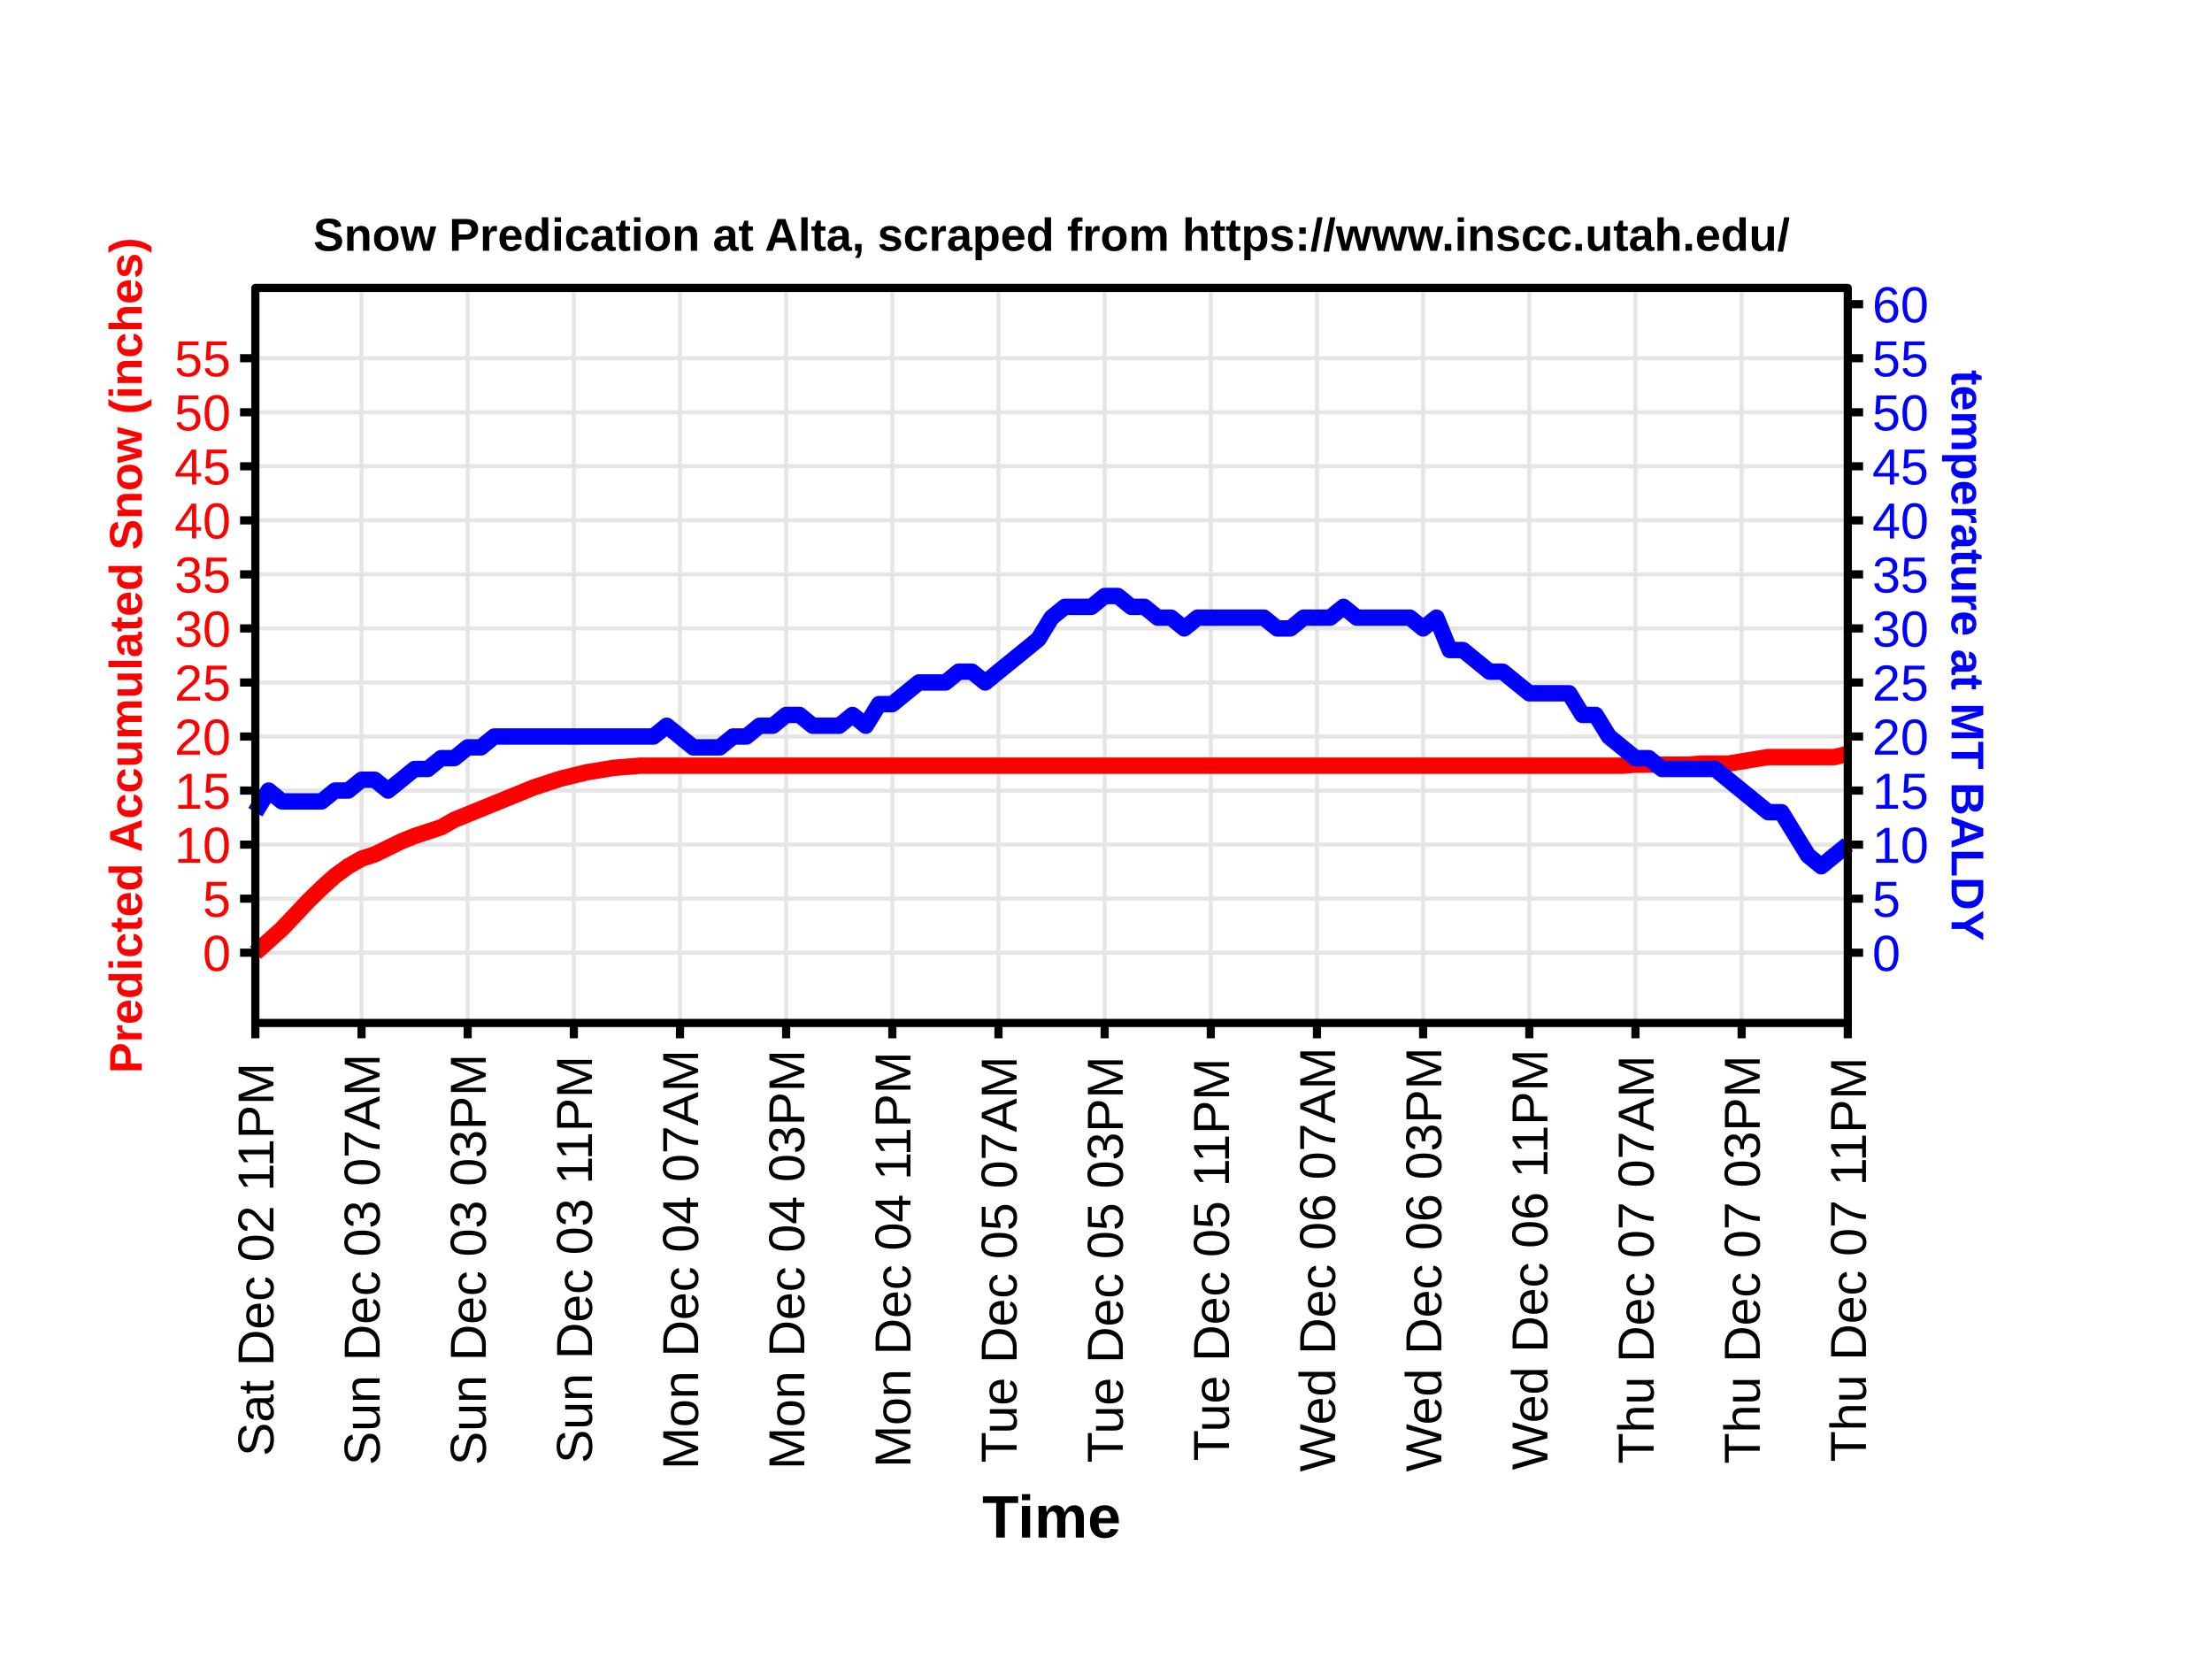
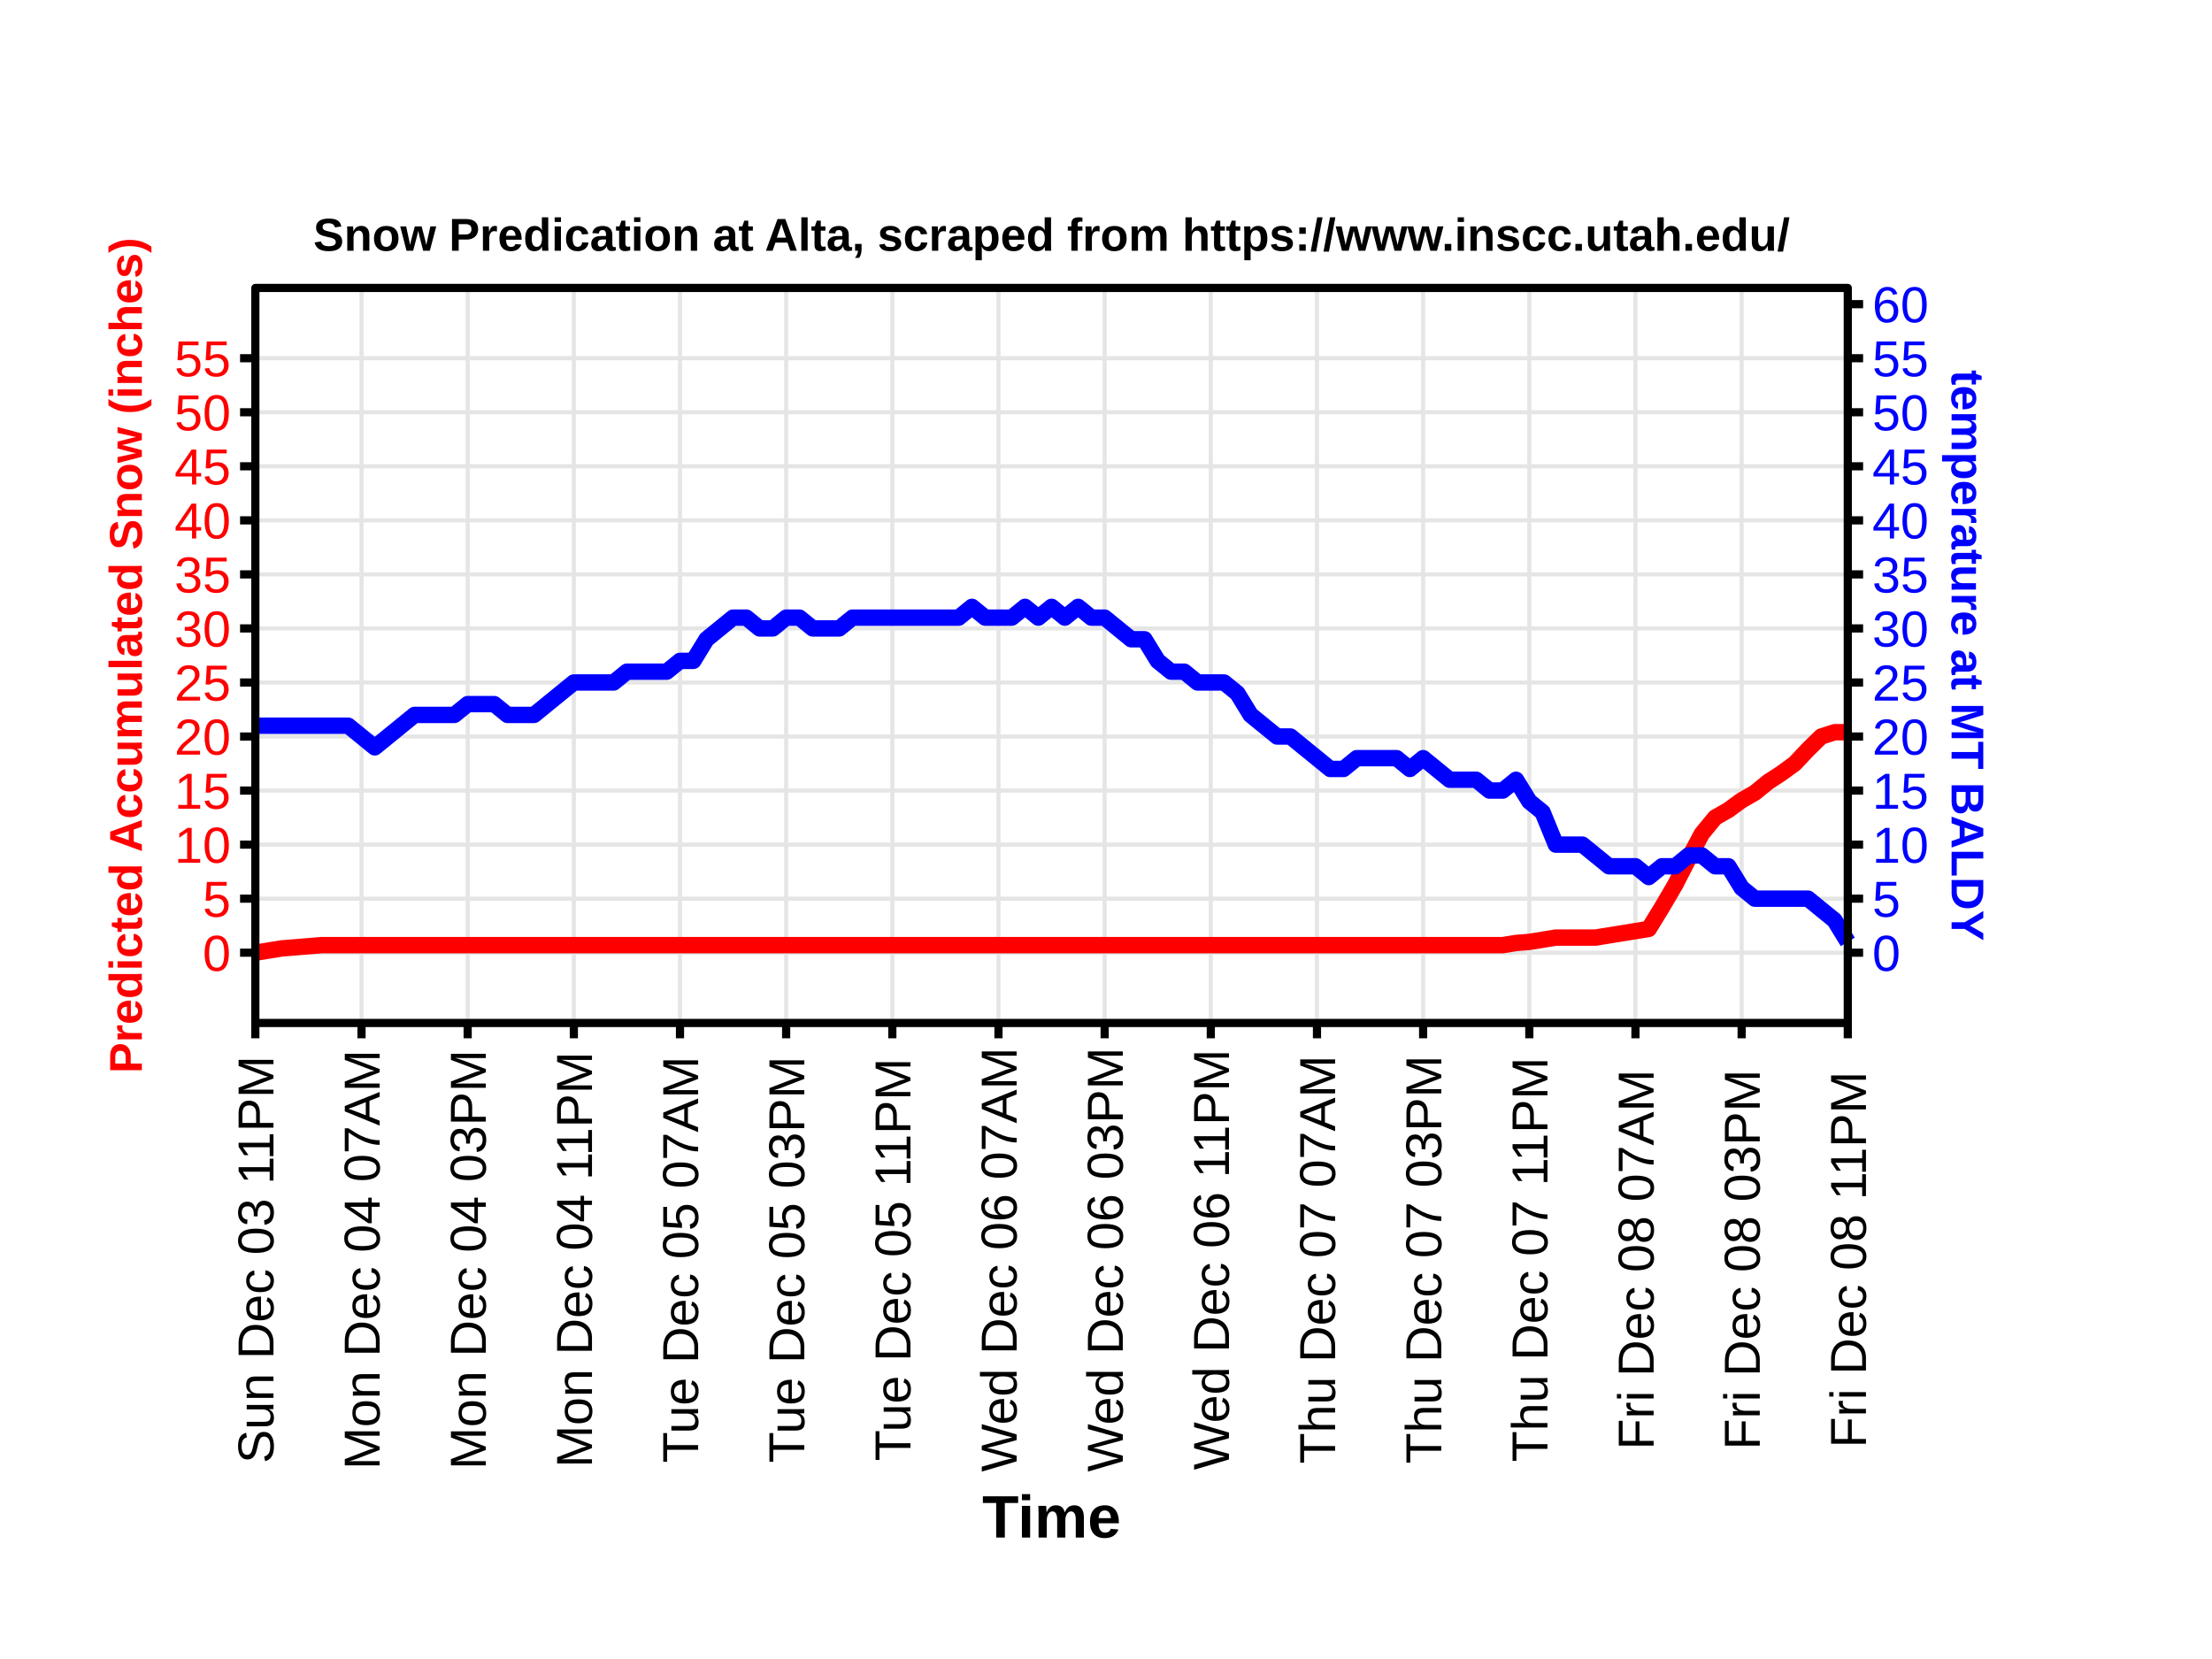
<svg xmlns="http://www.w3.org/2000/svg" class="svglite" width="576.00pt" height="432.00pt" viewBox="0 0 576.00 432.00">
  <defs>
    <style type="text/css">
    .svglite line, .svglite polyline, .svglite polygon, .svglite path, .svglite rect, .svglite circle {
      fill: none;
      stroke: #000000;
      stroke-linecap: round;
      stroke-linejoin: round;
      stroke-miterlimit: 10.00;
    }
    .svglite text {
      white-space: pre;
    }
  </style>
  </defs>
  <rect width="100%" height="100%" style="stroke: none; fill: #FFFFFF;" />
  <defs>
    <clipPath id="cpMC4wMHw1NzYuMDB8MC4wMHw0MzIuMDA=">
      <rect x="0.00" y="0.00" width="576.00" height="432.00" />
    </clipPath>
  </defs>
  <g clip-path="url(#cpMC4wMHw1NzYuMDB8MC4wMHw0MzIuMDA=)">
    <rect x="0.00" y="0.00" width="576.00" height="432.00" style="stroke-width: 1.07; stroke: none; fill: #FFFFFF;" />
    <rect x="66.49" y="74.98" width="414.67" height="191.40" style="stroke-width: 1.07; stroke: none; fill: #FFFFFF;" />
    <polyline points="66.49,248.08 481.16,248.08 " style="stroke-width: 1.07; stroke: #E5E5E5; stroke-linecap: butt;" />
    <polyline points="66.49,234.01 481.16,234.01 " style="stroke-width: 1.07; stroke: #E5E5E5; stroke-linecap: butt;" />
    <polyline points="66.49,219.94 481.16,219.94 " style="stroke-width: 1.07; stroke: #E5E5E5; stroke-linecap: butt;" />
    <polyline points="66.49,205.86 481.16,205.86 " style="stroke-width: 1.07; stroke: #E5E5E5; stroke-linecap: butt;" />
    <polyline points="66.49,191.79 481.16,191.79 " style="stroke-width: 1.07; stroke: #E5E5E5; stroke-linecap: butt;" />
    <polyline points="66.49,177.72 481.16,177.72 " style="stroke-width: 1.07; stroke: #E5E5E5; stroke-linecap: butt;" />
    <polyline points="66.49,163.64 481.16,163.64 " style="stroke-width: 1.07; stroke: #E5E5E5; stroke-linecap: butt;" />
    <polyline points="66.49,149.57 481.16,149.57 " style="stroke-width: 1.07; stroke: #E5E5E5; stroke-linecap: butt;" />
    <polyline points="66.49,135.50 481.16,135.50 " style="stroke-width: 1.07; stroke: #E5E5E5; stroke-linecap: butt;" />
    <polyline points="66.49,121.42 481.16,121.42 " style="stroke-width: 1.07; stroke: #E5E5E5; stroke-linecap: butt;" />
    <polyline points="66.49,107.35 481.16,107.35 " style="stroke-width: 1.07; stroke: #E5E5E5; stroke-linecap: butt;" />
    <polyline points="66.49,93.28 481.16,93.28 " style="stroke-width: 1.07; stroke: #E5E5E5; stroke-linecap: butt;" />
    <polyline points="66.49,266.38 66.49,74.98 " style="stroke-width: 1.07; stroke: #E5E5E5; stroke-linecap: butt;" />
    <polyline points="94.14,266.38 94.14,74.98 " style="stroke-width: 1.07; stroke: #E5E5E5; stroke-linecap: butt;" />
    <polyline points="121.78,266.38 121.78,74.98 " style="stroke-width: 1.07; stroke: #E5E5E5; stroke-linecap: butt;" />
    <polyline points="149.43,266.38 149.43,74.98 " style="stroke-width: 1.07; stroke: #E5E5E5; stroke-linecap: butt;" />
    <polyline points="177.07,266.38 177.07,74.98 " style="stroke-width: 1.07; stroke: #E5E5E5; stroke-linecap: butt;" />
    <polyline points="204.71,266.38 204.71,74.98 " style="stroke-width: 1.07; stroke: #E5E5E5; stroke-linecap: butt;" />
    <polyline points="232.36,266.38 232.36,74.98 " style="stroke-width: 1.07; stroke: #E5E5E5; stroke-linecap: butt;" />
    <polyline points="260.00,266.38 260.00,74.98 " style="stroke-width: 1.07; stroke: #E5E5E5; stroke-linecap: butt;" />
    <polyline points="287.65,266.38 287.65,74.98 " style="stroke-width: 1.07; stroke: #E5E5E5; stroke-linecap: butt;" />
    <polyline points="315.29,266.38 315.29,74.98 " style="stroke-width: 1.07; stroke: #E5E5E5; stroke-linecap: butt;" />
    <polyline points="342.94,266.38 342.94,74.98 " style="stroke-width: 1.07; stroke: #E5E5E5; stroke-linecap: butt;" />
    <polyline points="370.58,266.38 370.58,74.98 " style="stroke-width: 1.07; stroke: #E5E5E5; stroke-linecap: butt;" />
    <polyline points="398.23,266.38 398.23,74.98 " style="stroke-width: 1.07; stroke: #E5E5E5; stroke-linecap: butt;" />
    <polyline points="425.87,266.38 425.87,74.98 " style="stroke-width: 1.07; stroke: #E5E5E5; stroke-linecap: butt;" />
    <polyline points="453.52,266.38 453.52,74.98 " style="stroke-width: 1.07; stroke: #E5E5E5; stroke-linecap: butt;" />
    <polyline points="481.16,266.38 481.16,74.98 " style="stroke-width: 1.07; stroke: #E5E5E5; stroke-linecap: butt;" />
-     <polyline points="66.49,248.08 69.95,244.99 73.40,241.89 76.86,238.23 80.31,234.57 83.77,231.20 87.22,228.10 90.68,225.57 94.14,223.60 97.59,222.47 101.05,220.78 104.50,219.09 107.96,217.69 111.41,216.56 114.87,215.43 118.32,213.46 121.78,212.06 125.24,210.65 128.69,209.24 132.15,207.83 135.60,206.43 139.06,205.02 142.51,203.89 145.97,202.77 149.43,201.92 152.88,201.08 156.34,200.52 159.79,199.95 163.25,199.67 166.70,199.39 170.16,199.39 173.61,199.39 177.07,199.39 180.53,199.39 183.98,199.39 187.44,199.39 190.89,199.39 194.35,199.39 197.80,199.39 201.26,199.39 204.71,199.39 208.17,199.39 211.63,199.39 215.08,199.39 218.54,199.39 221.99,199.39 225.45,199.39 228.90,199.39 232.36,199.39 235.82,199.39 239.27,199.39 242.73,199.39 246.18,199.39 249.64,199.39 253.09,199.39 256.55,199.39 260.00,199.39 263.46,199.39 266.92,199.39 270.37,199.39 273.83,199.39 277.28,199.39 280.74,199.39 284.19,199.39 287.65,199.39 291.10,199.39 294.56,199.39 298.02,199.39 301.47,199.39 304.93,199.39 308.38,199.39 311.84,199.39 315.29,199.39 318.75,199.39 322.21,199.39 325.66,199.39 329.12,199.39 332.57,199.39 336.03,199.39 339.48,199.39 342.94,199.39 346.39,199.39 349.85,199.39 353.31,199.39 356.76,199.39 360.22,199.39 363.67,199.39 367.13,199.39 370.58,199.39 374.04,199.39 377.49,199.39 380.95,199.39 384.41,199.39 387.86,199.39 391.32,199.39 394.77,199.39 398.23,199.39 401.68,199.39 405.14,199.39 408.60,199.39 412.05,199.39 415.51,199.39 418.96,199.39 422.42,199.39 425.87,199.11 429.33,199.11 432.78,199.11 436.24,199.11 439.70,199.11 443.15,198.83 446.61,198.83 450.06,198.83 453.52,198.27 456.97,197.70 460.43,197.14 463.88,197.14 467.34,197.14 470.80,197.14 474.25,197.14 477.71,197.14 481.16,196.29 " style="stroke-width: 4.27; stroke: #FF0000; stroke-linecap: butt;" />
-     <polyline points="66.49,211.49 69.95,205.86 73.40,208.68 76.86,208.68 80.31,208.68 83.77,208.68 87.22,205.86 90.68,205.86 94.14,203.05 97.59,203.05 101.05,205.86 104.50,203.05 107.96,200.24 111.41,200.24 114.87,197.42 118.32,197.42 121.78,194.61 125.24,194.61 128.69,191.79 132.15,191.79 135.60,191.79 139.06,191.79 142.51,191.79 145.97,191.79 149.43,191.79 152.88,191.79 156.34,191.79 159.79,191.79 163.25,191.79 166.70,191.79 170.16,191.79 173.61,188.98 177.07,191.79 180.53,194.61 183.98,194.61 187.44,194.61 190.89,191.79 194.35,191.79 197.80,188.98 201.26,188.98 204.71,186.16 208.17,186.16 211.63,188.98 215.08,188.98 218.54,188.98 221.99,186.16 225.45,188.98 228.90,183.35 232.36,183.35 235.82,180.53 239.27,177.72 242.73,177.72 246.18,177.72 249.64,174.90 253.09,174.90 256.55,177.72 260.00,174.90 263.46,172.09 266.92,169.27 270.37,166.46 273.83,160.83 277.28,158.02 280.74,158.02 284.19,158.02 287.65,155.20 291.10,155.20 294.56,158.02 298.02,158.02 301.47,160.83 304.93,160.83 308.38,163.64 311.84,160.83 315.29,160.83 318.75,160.83 322.21,160.83 325.66,160.83 329.12,160.83 332.57,163.64 336.03,163.64 339.48,160.83 342.94,160.83 346.39,160.83 349.85,158.02 353.31,160.83 356.76,160.83 360.22,160.83 363.67,160.83 367.13,160.83 370.58,163.64 374.04,160.83 377.49,169.27 380.95,169.27 384.41,172.09 387.86,174.90 391.32,174.90 394.77,177.72 398.23,180.53 401.68,180.53 405.14,180.53 408.60,180.53 412.05,186.16 415.51,186.16 418.96,191.79 422.42,194.61 425.87,197.42 429.33,197.42 432.78,200.24 436.24,200.24 439.70,200.24 443.15,200.24 446.61,200.24 450.06,203.05 453.52,205.86 456.97,208.68 460.43,211.49 463.88,211.49 467.34,217.12 470.80,222.75 474.25,225.57 477.71,222.75 481.16,219.94 " style="stroke-width: 4.27; stroke: #0000FF; stroke-linecap: butt;" />
+     <polyline points="66.49,248.08 69.95,247.52 73.40,246.96 76.86,246.68 80.31,246.40 83.77,246.11 87.22,246.11 90.68,246.11 94.14,246.11 97.59,246.11 101.05,246.11 104.50,246.11 107.96,246.11 111.41,246.11 114.87,246.11 118.32,246.11 121.78,246.11 125.24,246.11 128.69,246.11 132.15,246.11 135.60,246.11 139.06,246.11 142.51,246.11 145.97,246.11 149.43,246.11 152.88,246.11 156.34,246.11 159.79,246.11 163.25,246.11 166.70,246.11 170.16,246.11 173.61,246.11 177.07,246.11 180.53,246.11 183.98,246.11 187.44,246.11 190.89,246.11 194.35,246.11 197.80,246.11 201.26,246.11 204.71,246.11 208.17,246.11 211.63,246.11 215.08,246.11 218.54,246.11 221.99,246.11 225.45,246.11 228.90,246.11 232.36,246.11 235.82,246.11 239.27,246.11 242.73,246.11 246.18,246.11 249.64,246.11 253.09,246.11 256.55,246.11 260.00,246.11 263.46,246.11 266.92,246.11 270.37,246.11 273.83,246.11 277.28,246.11 280.74,246.11 284.19,246.11 287.65,246.11 291.10,246.11 294.56,246.11 298.02,246.11 301.47,246.11 304.93,246.11 308.38,246.11 311.84,246.11 315.29,246.11 318.75,246.11 322.21,246.11 325.66,246.11 329.12,246.11 332.57,246.11 336.03,246.11 339.48,246.11 342.94,246.11 346.39,246.11 349.85,246.11 353.31,246.11 356.76,246.11 360.22,246.11 363.67,246.11 367.13,246.11 370.58,246.11 374.04,246.11 377.49,246.11 380.95,246.11 384.41,246.11 387.86,246.11 391.32,246.11 394.77,245.55 398.23,245.27 401.68,244.71 405.14,244.14 408.60,244.14 412.05,244.14 415.51,244.14 418.96,243.58 422.42,243.02 425.87,242.46 429.33,241.89 432.78,236.26 436.24,230.35 439.70,223.60 443.15,217.12 446.61,212.90 450.06,210.93 453.52,208.40 456.97,206.43 460.43,203.61 463.88,201.36 467.34,198.83 470.80,195.17 474.25,191.79 477.71,190.67 481.16,190.67 " style="stroke-width: 4.27; stroke: #FF0000; stroke-linecap: butt;" />
+     <polyline points="66.49,188.98 69.95,188.98 73.40,188.98 76.86,188.98 80.31,188.98 83.77,188.98 87.22,188.98 90.68,188.98 94.14,191.79 97.59,194.61 101.05,191.79 104.50,188.98 107.96,186.16 111.41,186.16 114.87,186.16 118.32,186.16 121.78,183.35 125.24,183.35 128.69,183.35 132.15,186.16 135.60,186.16 139.06,186.16 142.51,183.35 145.97,180.53 149.43,177.72 152.88,177.72 156.34,177.72 159.79,177.72 163.25,174.90 166.70,174.90 170.16,174.90 173.61,174.90 177.07,172.09 180.53,172.09 183.98,166.46 187.44,163.64 190.89,160.83 194.35,160.83 197.80,163.64 201.26,163.64 204.71,160.83 208.17,160.83 211.63,163.64 215.08,163.64 218.54,163.64 221.99,160.83 225.45,160.83 228.90,160.83 232.36,160.83 235.82,160.83 239.27,160.83 242.73,160.83 246.18,160.83 249.64,160.83 253.09,158.02 256.55,160.83 260.00,160.83 263.46,160.83 266.92,158.02 270.37,160.83 273.83,158.02 277.28,160.83 280.74,158.02 284.19,160.83 287.65,160.83 291.10,163.64 294.56,166.46 298.02,166.46 301.47,172.09 304.93,174.90 308.38,174.90 311.84,177.72 315.29,177.72 318.75,177.72 322.21,180.53 325.66,186.16 329.12,188.98 332.57,191.79 336.03,191.79 339.48,194.61 342.94,197.42 346.39,200.24 349.85,200.24 353.31,197.42 356.76,197.42 360.22,197.42 363.67,197.42 367.13,200.24 370.58,197.42 374.04,200.24 377.49,203.05 380.95,203.05 384.41,203.05 387.86,205.86 391.32,205.86 394.77,203.05 398.23,208.68 401.68,211.49 405.14,219.94 408.60,219.94 412.05,219.94 415.51,222.75 418.96,225.57 422.42,225.57 425.87,225.57 429.33,228.38 432.78,225.57 436.24,225.57 439.70,222.75 443.15,222.75 446.61,225.57 450.06,225.57 453.52,231.20 456.97,234.01 460.43,234.01 463.88,234.01 467.34,234.01 470.80,234.01 474.25,236.83 477.71,239.64 481.16,245.27 " style="stroke-width: 4.27; stroke: #0000FF; stroke-linecap: butt;" />
    <rect x="66.49" y="74.98" width="414.67" height="191.40" style="stroke-width: 2.13;" />
    <text x="60.11" y="252.81" text-anchor="end" style="font-size: 13.20px;fill: #FF0000; font-family: &quot;Arial&quot;;" textLength="7.34px" lengthAdjust="spacingAndGlyphs">0</text>
    <text x="60.11" y="238.73" text-anchor="end" style="font-size: 13.20px;fill: #FF0000; font-family: &quot;Arial&quot;;" textLength="7.34px" lengthAdjust="spacingAndGlyphs">5</text>
    <text x="60.11" y="224.66" text-anchor="end" style="font-size: 13.20px;fill: #FF0000; font-family: &quot;Arial&quot;;" textLength="14.67px" lengthAdjust="spacingAndGlyphs">10</text>
    <text x="60.11" y="210.59" text-anchor="end" style="font-size: 13.20px;fill: #FF0000; font-family: &quot;Arial&quot;;" textLength="14.67px" lengthAdjust="spacingAndGlyphs">15</text>
    <text x="60.11" y="196.51" text-anchor="end" style="font-size: 13.20px;fill: #FF0000; font-family: &quot;Arial&quot;;" textLength="14.67px" lengthAdjust="spacingAndGlyphs">20</text>
    <text x="60.11" y="182.44" text-anchor="end" style="font-size: 13.20px;fill: #FF0000; font-family: &quot;Arial&quot;;" textLength="14.67px" lengthAdjust="spacingAndGlyphs">25</text>
    <text x="60.11" y="168.37" text-anchor="end" style="font-size: 13.20px;fill: #FF0000; font-family: &quot;Arial&quot;;" textLength="14.67px" lengthAdjust="spacingAndGlyphs">30</text>
    <text x="60.11" y="154.29" text-anchor="end" style="font-size: 13.20px;fill: #FF0000; font-family: &quot;Arial&quot;;" textLength="14.67px" lengthAdjust="spacingAndGlyphs">35</text>
    <text x="60.11" y="140.22" text-anchor="end" style="font-size: 13.20px;fill: #FF0000; font-family: &quot;Arial&quot;;" textLength="14.67px" lengthAdjust="spacingAndGlyphs">40</text>
    <text x="60.11" y="126.15" text-anchor="end" style="font-size: 13.20px;fill: #FF0000; font-family: &quot;Arial&quot;;" textLength="14.67px" lengthAdjust="spacingAndGlyphs">45</text>
    <text x="60.11" y="112.07" text-anchor="end" style="font-size: 13.20px;fill: #FF0000; font-family: &quot;Arial&quot;;" textLength="14.67px" lengthAdjust="spacingAndGlyphs">50</text>
    <text x="60.11" y="98.00" text-anchor="end" style="font-size: 13.20px;fill: #FF0000; font-family: &quot;Arial&quot;;" textLength="14.67px" lengthAdjust="spacingAndGlyphs">55</text>
    <polyline points="62.51,248.08 66.49,248.08 " style="stroke-width: 2.13; stroke-linecap: butt;" />
    <polyline points="62.51,234.01 66.49,234.01 " style="stroke-width: 2.13; stroke-linecap: butt;" />
    <polyline points="62.51,219.94 66.49,219.94 " style="stroke-width: 2.13; stroke-linecap: butt;" />
    <polyline points="62.51,205.86 66.49,205.86 " style="stroke-width: 2.13; stroke-linecap: butt;" />
    <polyline points="62.51,191.79 66.49,191.79 " style="stroke-width: 2.13; stroke-linecap: butt;" />
    <polyline points="62.51,177.72 66.49,177.72 " style="stroke-width: 2.13; stroke-linecap: butt;" />
    <polyline points="62.51,163.64 66.49,163.64 " style="stroke-width: 2.13; stroke-linecap: butt;" />
    <polyline points="62.51,149.57 66.49,149.57 " style="stroke-width: 2.13; stroke-linecap: butt;" />
    <polyline points="62.51,135.50 66.49,135.50 " style="stroke-width: 2.13; stroke-linecap: butt;" />
    <polyline points="62.51,121.42 66.49,121.42 " style="stroke-width: 2.13; stroke-linecap: butt;" />
    <polyline points="62.51,107.35 66.49,107.35 " style="stroke-width: 2.13; stroke-linecap: butt;" />
    <polyline points="62.51,93.28 66.49,93.28 " style="stroke-width: 2.13; stroke-linecap: butt;" />
    <polyline points="481.16,248.08 485.15,248.08 " style="stroke-width: 2.13; stroke-linecap: butt;" />
    <polyline points="481.16,234.01 485.15,234.01 " style="stroke-width: 2.13; stroke-linecap: butt;" />
    <polyline points="481.16,219.94 485.15,219.94 " style="stroke-width: 2.13; stroke-linecap: butt;" />
    <polyline points="481.16,205.86 485.15,205.86 " style="stroke-width: 2.13; stroke-linecap: butt;" />
    <polyline points="481.16,191.79 485.15,191.79 " style="stroke-width: 2.13; stroke-linecap: butt;" />
    <polyline points="481.16,177.72 485.15,177.72 " style="stroke-width: 2.13; stroke-linecap: butt;" />
    <polyline points="481.16,163.64 485.15,163.64 " style="stroke-width: 2.13; stroke-linecap: butt;" />
    <polyline points="481.16,149.57 485.15,149.57 " style="stroke-width: 2.13; stroke-linecap: butt;" />
    <polyline points="481.16,135.50 485.15,135.50 " style="stroke-width: 2.13; stroke-linecap: butt;" />
    <polyline points="481.16,121.42 485.15,121.42 " style="stroke-width: 2.13; stroke-linecap: butt;" />
    <polyline points="481.16,107.35 485.15,107.35 " style="stroke-width: 2.13; stroke-linecap: butt;" />
    <polyline points="481.16,93.28 485.15,93.28 " style="stroke-width: 2.13; stroke-linecap: butt;" />
    <polyline points="481.16,79.20 485.15,79.20 " style="stroke-width: 2.13; stroke-linecap: butt;" />
    <text x="487.54" y="252.81" style="font-size: 13.20px;fill: #0000FF; font-family: &quot;Arial&quot;;" textLength="7.34px" lengthAdjust="spacingAndGlyphs">0</text>
    <text x="487.54" y="238.73" style="font-size: 13.20px;fill: #0000FF; font-family: &quot;Arial&quot;;" textLength="7.34px" lengthAdjust="spacingAndGlyphs">5</text>
    <text x="487.54" y="224.66" style="font-size: 13.20px;fill: #0000FF; font-family: &quot;Arial&quot;;" textLength="14.67px" lengthAdjust="spacingAndGlyphs">10</text>
    <text x="487.54" y="210.59" style="font-size: 13.20px;fill: #0000FF; font-family: &quot;Arial&quot;;" textLength="14.67px" lengthAdjust="spacingAndGlyphs">15</text>
    <text x="487.54" y="196.51" style="font-size: 13.20px;fill: #0000FF; font-family: &quot;Arial&quot;;" textLength="14.67px" lengthAdjust="spacingAndGlyphs">20</text>
    <text x="487.54" y="182.44" style="font-size: 13.20px;fill: #0000FF; font-family: &quot;Arial&quot;;" textLength="14.67px" lengthAdjust="spacingAndGlyphs">25</text>
    <text x="487.54" y="168.37" style="font-size: 13.20px;fill: #0000FF; font-family: &quot;Arial&quot;;" textLength="14.67px" lengthAdjust="spacingAndGlyphs">30</text>
    <text x="487.54" y="154.29" style="font-size: 13.20px;fill: #0000FF; font-family: &quot;Arial&quot;;" textLength="14.67px" lengthAdjust="spacingAndGlyphs">35</text>
    <text x="487.54" y="140.22" style="font-size: 13.20px;fill: #0000FF; font-family: &quot;Arial&quot;;" textLength="14.67px" lengthAdjust="spacingAndGlyphs">40</text>
    <text x="487.54" y="126.15" style="font-size: 13.20px;fill: #0000FF; font-family: &quot;Arial&quot;;" textLength="14.67px" lengthAdjust="spacingAndGlyphs">45</text>
    <text x="487.54" y="112.07" style="font-size: 13.20px;fill: #0000FF; font-family: &quot;Arial&quot;;" textLength="14.67px" lengthAdjust="spacingAndGlyphs">50</text>
    <text x="487.54" y="98.00" style="font-size: 13.20px;fill: #0000FF; font-family: &quot;Arial&quot;;" textLength="14.67px" lengthAdjust="spacingAndGlyphs">55</text>
    <text x="487.54" y="83.93" style="font-size: 13.20px;fill: #0000FF; font-family: &quot;Arial&quot;;" textLength="14.67px" lengthAdjust="spacingAndGlyphs">60</text>
    <polyline points="66.49,270.36 66.49,266.38 " style="stroke-width: 2.13; stroke-linecap: butt;" />
    <polyline points="94.14,270.36 94.14,266.38 " style="stroke-width: 2.13; stroke-linecap: butt;" />
    <polyline points="121.78,270.36 121.78,266.38 " style="stroke-width: 2.13; stroke-linecap: butt;" />
    <polyline points="149.43,270.36 149.43,266.38 " style="stroke-width: 2.13; stroke-linecap: butt;" />
    <polyline points="177.07,270.36 177.07,266.38 " style="stroke-width: 2.13; stroke-linecap: butt;" />
    <polyline points="204.71,270.36 204.71,266.38 " style="stroke-width: 2.13; stroke-linecap: butt;" />
    <polyline points="232.36,270.36 232.36,266.38 " style="stroke-width: 2.13; stroke-linecap: butt;" />
    <polyline points="260.00,270.36 260.00,266.38 " style="stroke-width: 2.13; stroke-linecap: butt;" />
    <polyline points="287.65,270.36 287.65,266.38 " style="stroke-width: 2.13; stroke-linecap: butt;" />
    <polyline points="315.29,270.36 315.29,266.38 " style="stroke-width: 2.13; stroke-linecap: butt;" />
    <polyline points="342.94,270.36 342.94,266.38 " style="stroke-width: 2.13; stroke-linecap: butt;" />
    <polyline points="370.58,270.36 370.58,266.38 " style="stroke-width: 2.13; stroke-linecap: butt;" />
    <polyline points="398.23,270.36 398.23,266.38 " style="stroke-width: 2.13; stroke-linecap: butt;" />
    <polyline points="425.87,270.36 425.87,266.38 " style="stroke-width: 2.13; stroke-linecap: butt;" />
    <polyline points="453.52,270.36 453.52,266.38 " style="stroke-width: 2.13; stroke-linecap: butt;" />
    <polyline points="481.16,270.36 481.16,266.38 " style="stroke-width: 2.13; stroke-linecap: butt;" />
-     <text transform="translate(71.21,327.99) rotate(-90)" text-anchor="middle" style="font-size: 13.20px; font-family: &quot;Arial&quot;;" textLength="102.41px" lengthAdjust="spacingAndGlyphs">Sat Dec 02 11PM</text>
-     <text transform="translate(98.86,327.99) rotate(-90)" text-anchor="middle" style="font-size: 13.20px; font-family: &quot;Arial&quot;;" textLength="107.06px" lengthAdjust="spacingAndGlyphs">Sun Dec 03 07AM</text>
-     <text transform="translate(126.50,327.99) rotate(-90)" text-anchor="middle" style="font-size: 13.20px; font-family: &quot;Arial&quot;;" textLength="107.06px" lengthAdjust="spacingAndGlyphs">Sun Dec 03 03PM</text>
-     <text transform="translate(154.15,327.99) rotate(-90)" text-anchor="middle" style="font-size: 13.20px; font-family: &quot;Arial&quot;;" textLength="106.08px" lengthAdjust="spacingAndGlyphs">Sun Dec 03 11PM</text>
-     <text transform="translate(181.79,327.99) rotate(-90)" text-anchor="middle" style="font-size: 13.20px; font-family: &quot;Arial&quot;;" textLength="109.25px" lengthAdjust="spacingAndGlyphs">Mon Dec 04 07AM</text>
-     <text transform="translate(209.44,327.99) rotate(-90)" text-anchor="middle" style="font-size: 13.20px; font-family: &quot;Arial&quot;;" textLength="109.25px" lengthAdjust="spacingAndGlyphs">Mon Dec 04 03PM</text>
-     <text transform="translate(237.08,327.99) rotate(-90)" text-anchor="middle" style="font-size: 13.20px; font-family: &quot;Arial&quot;;" textLength="108.27px" lengthAdjust="spacingAndGlyphs">Mon Dec 04 11PM</text>
-     <text transform="translate(264.73,327.99) rotate(-90)" text-anchor="middle" style="font-size: 13.20px; font-family: &quot;Arial&quot;;" textLength="105.83px" lengthAdjust="spacingAndGlyphs">Tue Dec 05 07AM</text>
-     <text transform="translate(292.37,327.99) rotate(-90)" text-anchor="middle" style="font-size: 13.20px; font-family: &quot;Arial&quot;;" textLength="105.83px" lengthAdjust="spacingAndGlyphs">Tue Dec 05 03PM</text>
-     <text transform="translate(320.02,327.99) rotate(-90)" text-anchor="middle" style="font-size: 13.20px; font-family: &quot;Arial&quot;;" textLength="104.85px" lengthAdjust="spacingAndGlyphs">Tue Dec 05 11PM</text>
-     <text transform="translate(347.66,327.99) rotate(-90)" text-anchor="middle" style="font-size: 13.20px; font-family: &quot;Arial&quot;;" textLength="110.47px" lengthAdjust="spacingAndGlyphs">Wed Dec 06 07AM</text>
-     <text transform="translate(375.31,327.99) rotate(-90)" text-anchor="middle" style="font-size: 13.20px; font-family: &quot;Arial&quot;;" textLength="110.47px" lengthAdjust="spacingAndGlyphs">Wed Dec 06 03PM</text>
-     <text transform="translate(402.95,327.99) rotate(-90)" text-anchor="middle" style="font-size: 13.20px; font-family: &quot;Arial&quot;;" textLength="109.49px" lengthAdjust="spacingAndGlyphs">Wed Dec 06 11PM</text>
-     <text transform="translate(430.60,327.99) rotate(-90)" text-anchor="middle" style="font-size: 13.20px; font-family: &quot;Arial&quot;;" textLength="106.32px" lengthAdjust="spacingAndGlyphs">Thu Dec 07 07AM</text>
-     <text transform="translate(458.24,327.99) rotate(-90)" text-anchor="middle" style="font-size: 13.20px; font-family: &quot;Arial&quot;;" textLength="106.32px" lengthAdjust="spacingAndGlyphs">Thu Dec 07 03PM</text>
-     <text transform="translate(485.89,327.99) rotate(-90)" text-anchor="middle" style="font-size: 13.20px; font-family: &quot;Arial&quot;;" textLength="105.34px" lengthAdjust="spacingAndGlyphs">Thu Dec 07 11PM</text>
+     <text transform="translate(71.21,327.99) rotate(-90)" text-anchor="middle" style="font-size: 13.20px; font-family: &quot;Arial&quot;;" textLength="106.08px" lengthAdjust="spacingAndGlyphs">Sun Dec 03 11PM</text>
+     <text transform="translate(98.86,327.99) rotate(-90)" text-anchor="middle" style="font-size: 13.20px; font-family: &quot;Arial&quot;;" textLength="109.25px" lengthAdjust="spacingAndGlyphs">Mon Dec 04 07AM</text>
+     <text transform="translate(126.50,327.99) rotate(-90)" text-anchor="middle" style="font-size: 13.20px; font-family: &quot;Arial&quot;;" textLength="109.25px" lengthAdjust="spacingAndGlyphs">Mon Dec 04 03PM</text>
+     <text transform="translate(154.15,327.99) rotate(-90)" text-anchor="middle" style="font-size: 13.20px; font-family: &quot;Arial&quot;;" textLength="108.27px" lengthAdjust="spacingAndGlyphs">Mon Dec 04 11PM</text>
+     <text transform="translate(181.79,327.99) rotate(-90)" text-anchor="middle" style="font-size: 13.20px; font-family: &quot;Arial&quot;;" textLength="105.83px" lengthAdjust="spacingAndGlyphs">Tue Dec 05 07AM</text>
+     <text transform="translate(209.44,327.99) rotate(-90)" text-anchor="middle" style="font-size: 13.20px; font-family: &quot;Arial&quot;;" textLength="105.83px" lengthAdjust="spacingAndGlyphs">Tue Dec 05 03PM</text>
+     <text transform="translate(237.08,327.99) rotate(-90)" text-anchor="middle" style="font-size: 13.20px; font-family: &quot;Arial&quot;;" textLength="104.85px" lengthAdjust="spacingAndGlyphs">Tue Dec 05 11PM</text>
+     <text transform="translate(264.73,327.99) rotate(-90)" text-anchor="middle" style="font-size: 13.20px; font-family: &quot;Arial&quot;;" textLength="110.47px" lengthAdjust="spacingAndGlyphs">Wed Dec 06 07AM</text>
+     <text transform="translate(292.37,327.99) rotate(-90)" text-anchor="middle" style="font-size: 13.20px; font-family: &quot;Arial&quot;;" textLength="110.47px" lengthAdjust="spacingAndGlyphs">Wed Dec 06 03PM</text>
+     <text transform="translate(320.02,327.99) rotate(-90)" text-anchor="middle" style="font-size: 13.20px; font-family: &quot;Arial&quot;;" textLength="109.49px" lengthAdjust="spacingAndGlyphs">Wed Dec 06 11PM</text>
+     <text transform="translate(347.66,327.99) rotate(-90)" text-anchor="middle" style="font-size: 13.20px; font-family: &quot;Arial&quot;;" textLength="106.32px" lengthAdjust="spacingAndGlyphs">Thu Dec 07 07AM</text>
+     <text transform="translate(375.31,327.99) rotate(-90)" text-anchor="middle" style="font-size: 13.20px; font-family: &quot;Arial&quot;;" textLength="106.32px" lengthAdjust="spacingAndGlyphs">Thu Dec 07 03PM</text>
+     <text transform="translate(402.95,327.99) rotate(-90)" text-anchor="middle" style="font-size: 13.20px; font-family: &quot;Arial&quot;;" textLength="105.34px" lengthAdjust="spacingAndGlyphs">Thu Dec 07 11PM</text>
+     <text transform="translate(430.60,327.99) rotate(-90)" text-anchor="middle" style="font-size: 13.20px; font-family: &quot;Arial&quot;;" textLength="98.96px" lengthAdjust="spacingAndGlyphs">Fri Dec 08 07AM</text>
+     <text transform="translate(458.24,327.99) rotate(-90)" text-anchor="middle" style="font-size: 13.20px; font-family: &quot;Arial&quot;;" textLength="98.96px" lengthAdjust="spacingAndGlyphs">Fri Dec 08 03PM</text>
+     <text transform="translate(485.89,327.99) rotate(-90)" text-anchor="middle" style="font-size: 13.20px; font-family: &quot;Arial&quot;;" textLength="97.98px" lengthAdjust="spacingAndGlyphs">Fri Dec 08 11PM</text>
    <text x="273.83" y="400.37" text-anchor="middle" style="font-size: 15.60px; font-weight: bold; font-family: &quot;Arial&quot;;" textLength="36.12px" lengthAdjust="spacingAndGlyphs">Time</text>
    <text transform="translate(36.94,170.68) rotate(-90)" text-anchor="middle" style="font-size: 12.00px; font-weight: bold;fill: #FF0000; font-family: &quot;Arial&quot;;" textLength="217.61px" lengthAdjust="spacingAndGlyphs">Predicted Accumulated Snow (inches)</text>
    <text transform="translate(508.19,170.68) rotate(90)" text-anchor="middle" style="font-size: 12.00px; font-weight: bold;fill: #0000FF; font-family: &quot;Arial&quot;;" textLength="148.71px" lengthAdjust="spacingAndGlyphs">temperature at MT BALDY</text>
    <text x="273.83" y="65.29" text-anchor="middle" style="font-size: 12.00px; font-weight: bold; font-family: &quot;Arial&quot;;" textLength="384.53px" lengthAdjust="spacingAndGlyphs">Snow Predication at Alta, scraped from https://www.inscc.utah.edu/</text>
  </g>
</svg>
